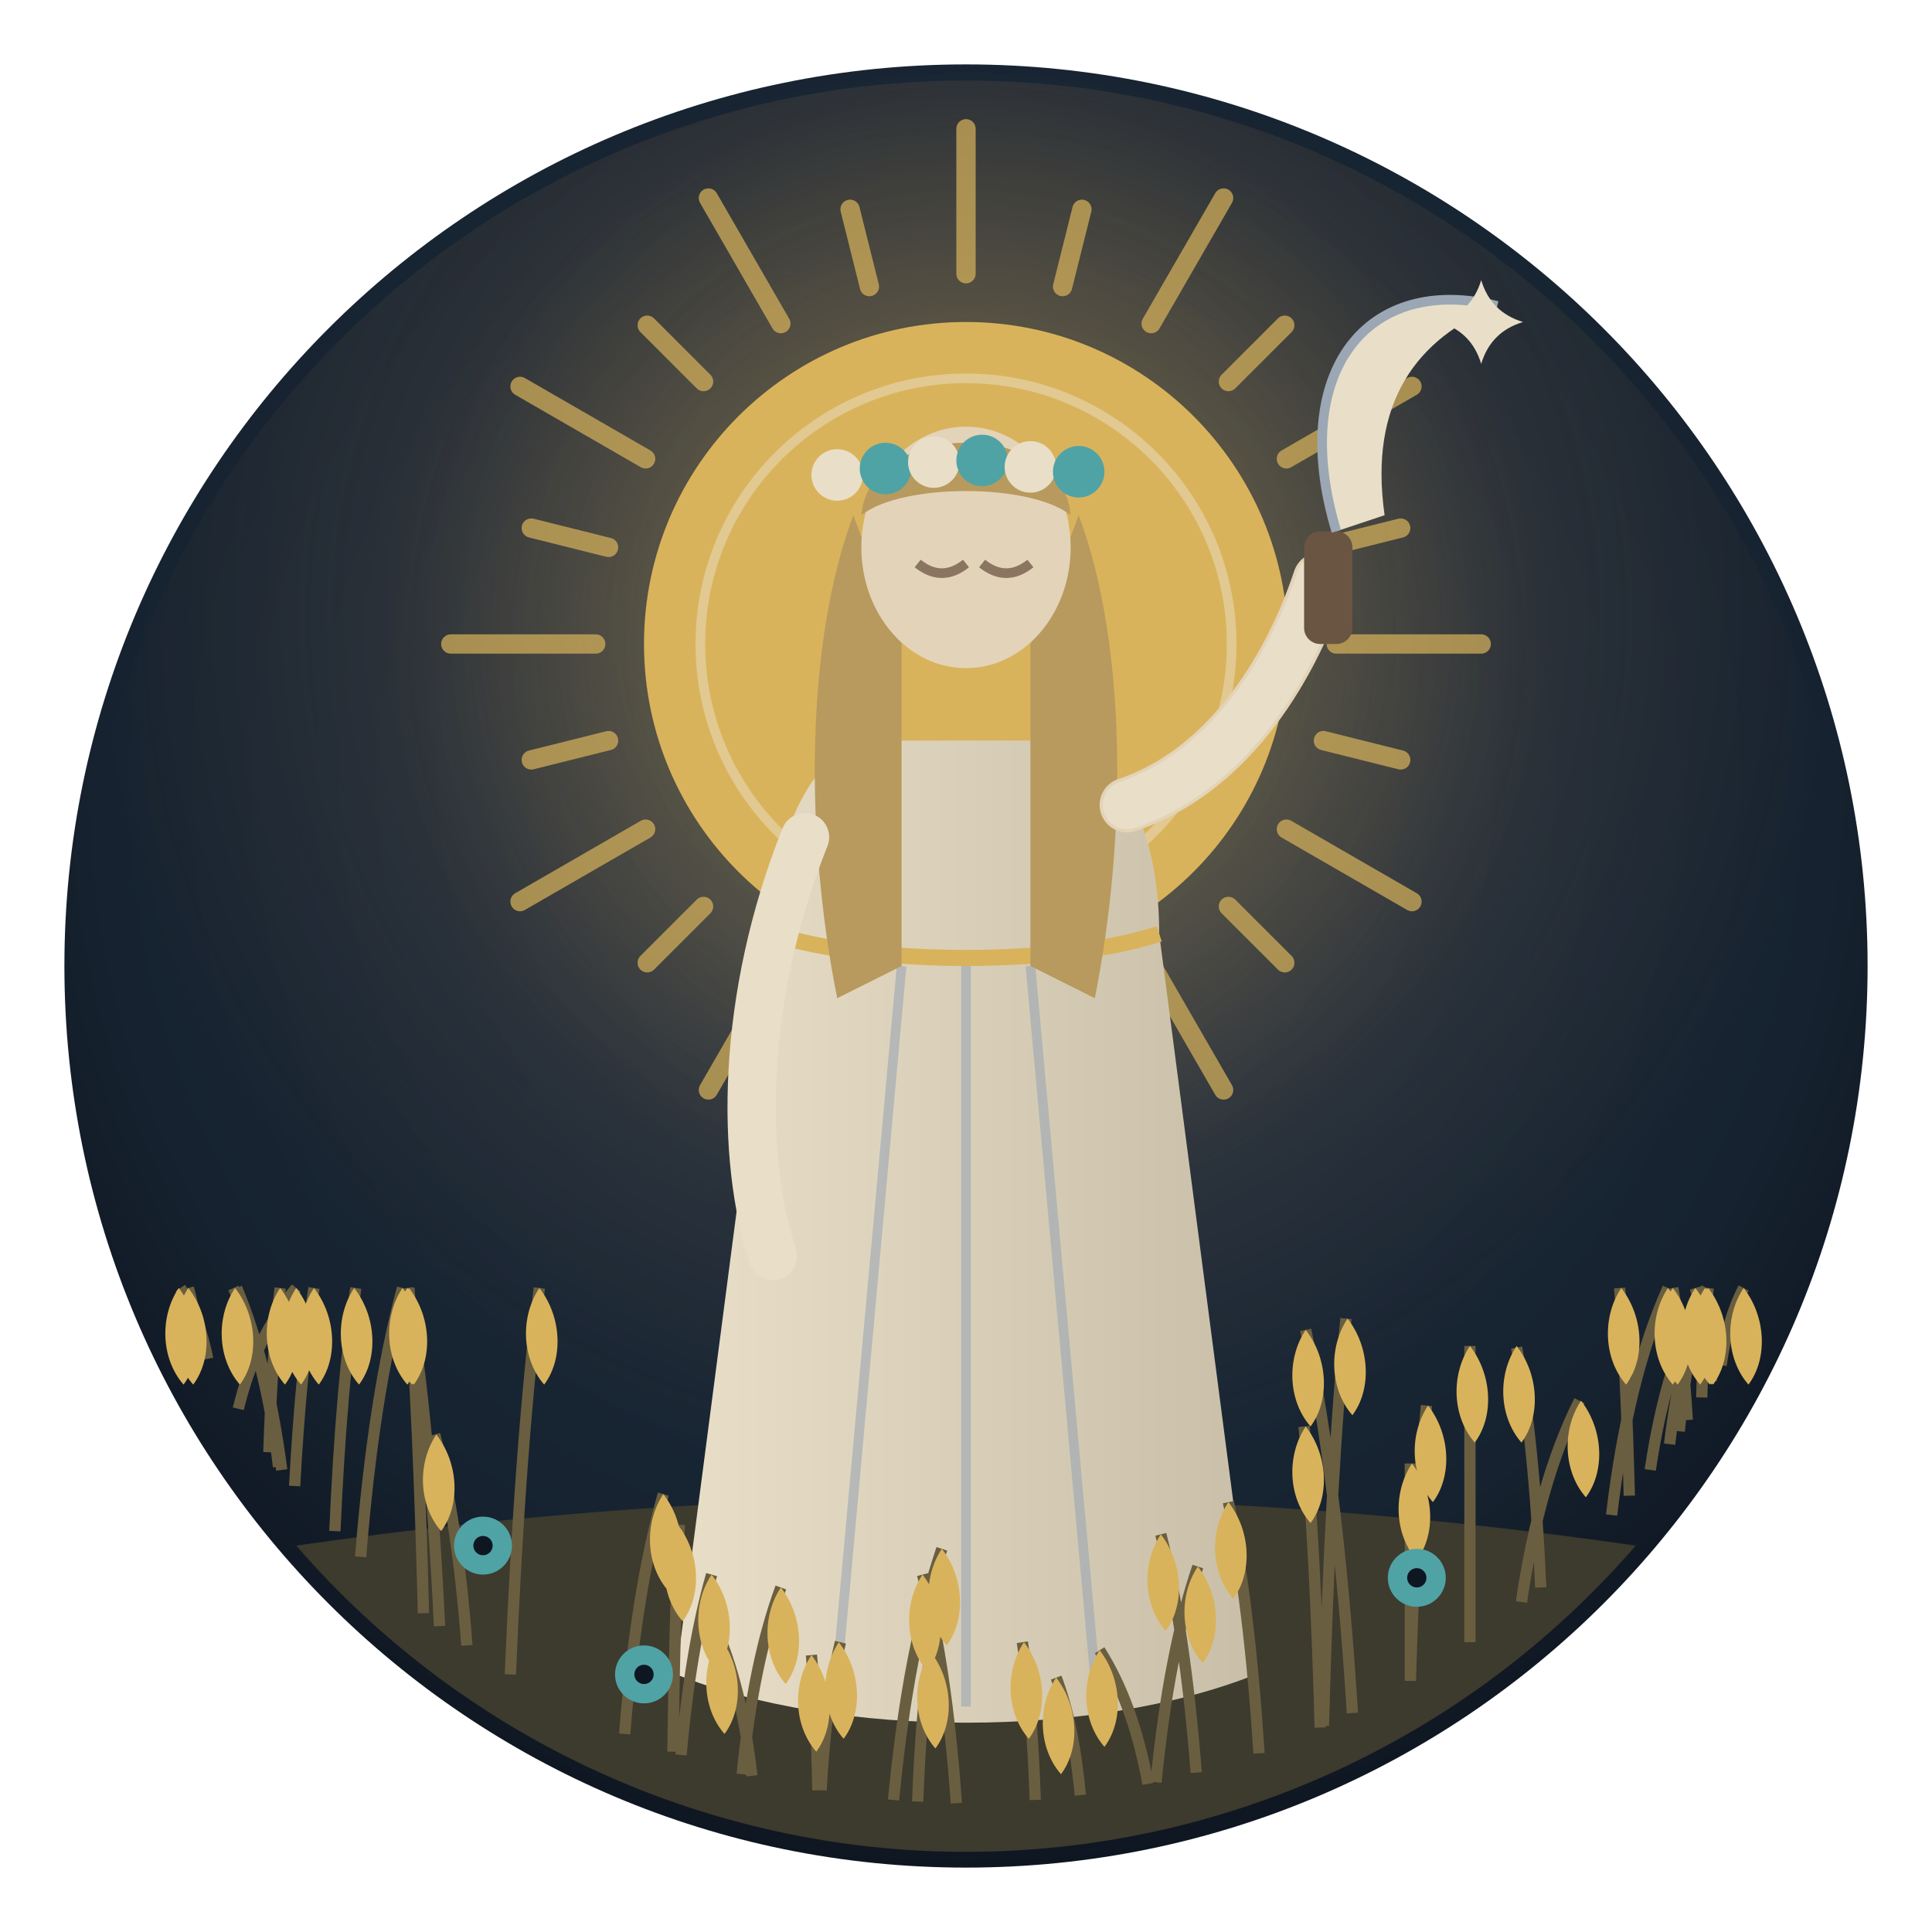
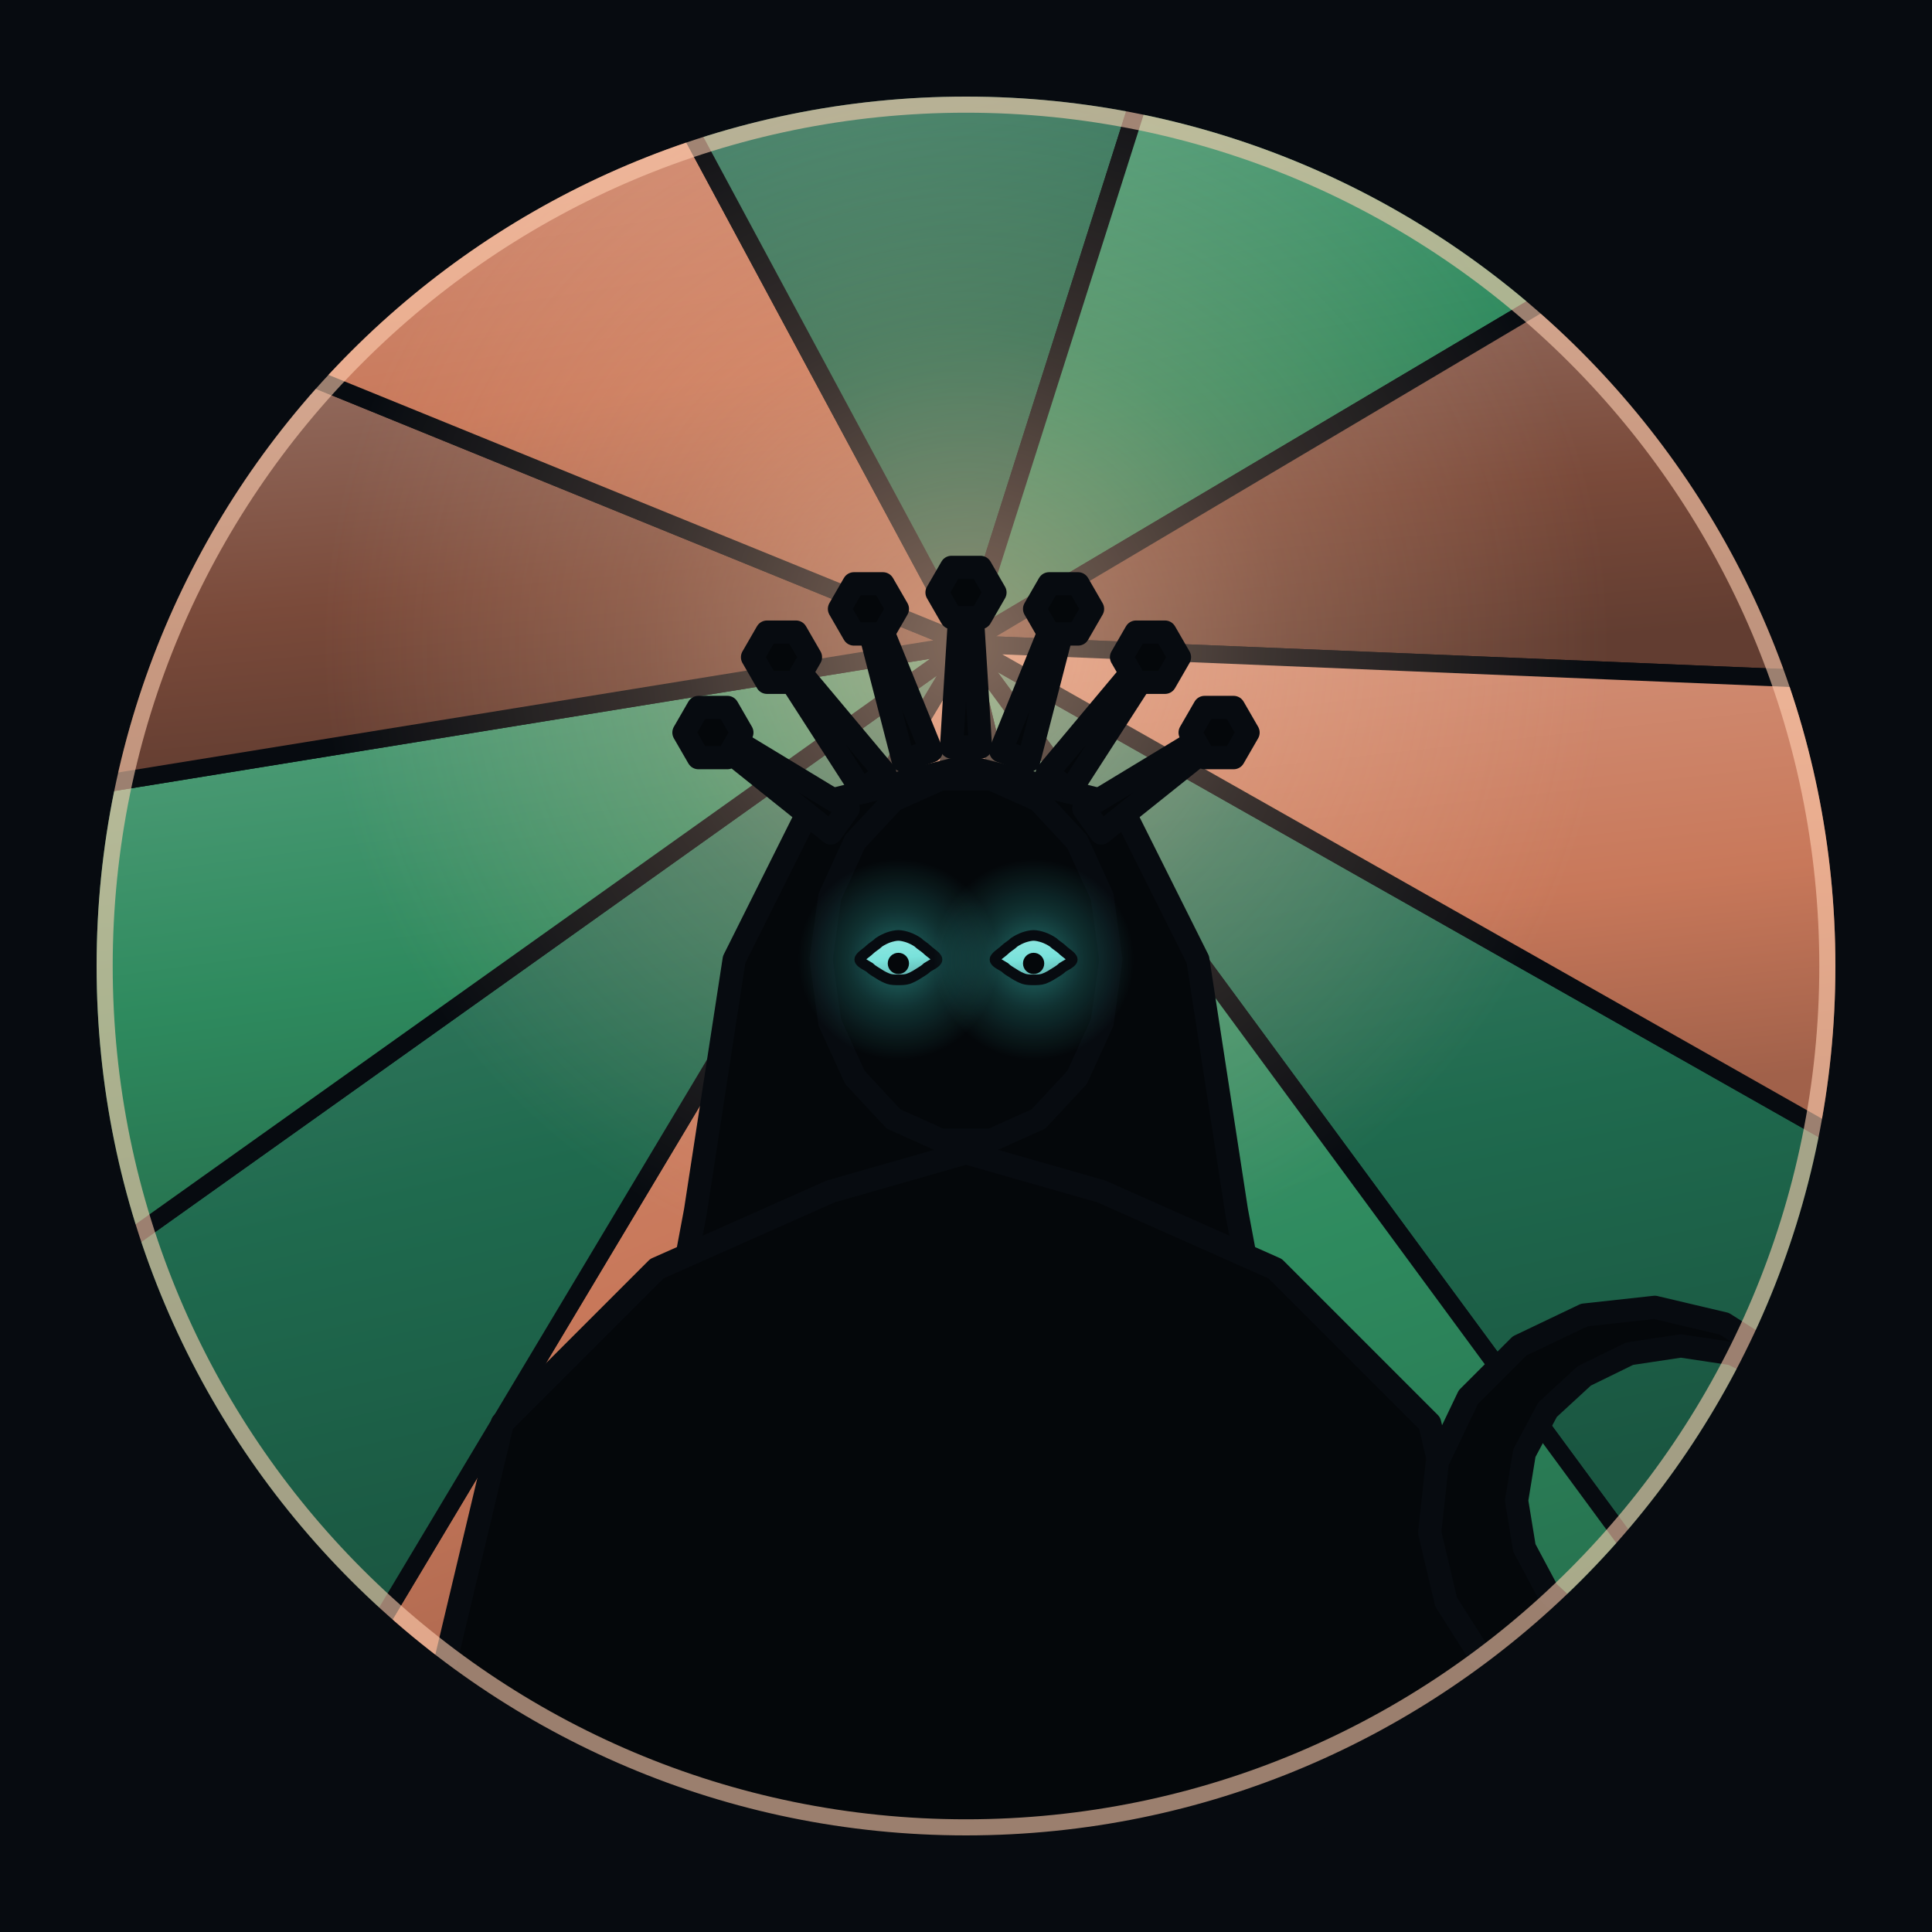
<svg xmlns="http://www.w3.org/2000/svg" viewBox="0 0 120 120">
  <defs>
-     <radialGradient id="po1" cx="0.5" cy="0.4" r="0.6">
-       <stop offset="0" stop-color="#1F3043" />
-       <stop offset="0.8" stop-color="#16222F" />
-       <stop offset="1" stop-color="#0E1621" />
+     <linearGradient id="g1" x1="0" y1="0" x2="0.2" y2="1">
+       <stop offset="0" stop-color="#4C8871" />
+       <stop offset="0.6" stop-color="#1F6A4E" />
+       <stop offset="1" stop-color="#1A5641" />
+     </linearGradient>
+     <linearGradient id="g2" x1="0" y1="0" x2="0.2" y2="1">
+       <stop offset="0" stop-color="#58A17E" />
+       <stop offset="0.6" stop-color="#2E8A5E" />
+       <stop offset="1" stop-color="#26704E" />
+     </linearGradient>
+     <linearGradient id="g3" x1="0" y1="0" x2="0.2" y2="1">
+       <stop offset="0" stop-color="#956E61" />
+       <stop offset="0.6" stop-color="#7A4A3A" />
+       <stop offset="1" stop-color="#623D31" />
+     </linearGradient>
+     <linearGradient id="g4" x1="0" y1="0" x2="0.2" y2="1">
+       <stop offset="0" stop-color="#D3937B" />
+       <stop offset="0.6" stop-color="#C8785A" />
+       <stop offset="1" stop-color="#A1614A" />
+     </linearGradient>
+     <radialGradient id="g5" cx="60" cy="40" r="40" gradientUnits="userSpaceOnUse">
+       <stop offset="0" stop-color="#FFC9A8" stop-opacity="0.5" />
+       <stop offset="0.5" stop-color="#FFC9A8" stop-opacity="0.2" />
+       <stop offset="1" stop-color="#FFC9A8" stop-opacity="0.00" />
    </radialGradient>
-     <radialGradient id="po2" cx="0.5" cy="0.3" r="0.5">
-       <stop offset="0" stop-color="#D9B35B" stop-opacity="0.3" />
-       <stop offset="0.6" stop-color="#E8A15A" stop-opacity="0.1" />
-       <stop offset="1" stop-color="#E8A15A" stop-opacity="0" />
+     <radialGradient id="g6" cx="173" cy="70" r="10.4" gradientUnits="userSpaceOnUse">
+       <stop offset="0" stop-color="#3FD6CC" stop-opacity="0.5" />
+       <stop offset="0.5" stop-color="#3FD6CC" stop-opacity="0.2" />
+       <stop offset="1" stop-color="#3FD6CC" stop-opacity="0.00" />
    </radialGradient>
-     <radialGradient id="po3" cx="0.5" cy="0.5" r="0.5">
-       <stop offset="0" stop-color="#D9B35B" stop-opacity="0.6" />
-       <stop offset="0.4" stop-color="#D9B35B" stop-opacity="0.2" />
-       <stop offset="1" stop-color="#D9B35B" stop-opacity="0" />
+     <linearGradient id="g7" x1="0" y1="0" x2="0.2" y2="1">
+       <stop offset="0" stop-color="#94E8E2" />
+       <stop offset="0.6" stop-color="#79E2DB" />
+       <stop offset="1" stop-color="#62B6B2" />
+     </linearGradient>
+     <radialGradient id="g8" cx="187" cy="70" r="10.4" gradientUnits="userSpaceOnUse">
+       <stop offset="0" stop-color="#3FD6CC" stop-opacity="0.5" />
+       <stop offset="0.5" stop-color="#3FD6CC" stop-opacity="0.2" />
+       <stop offset="1" stop-color="#3FD6CC" stop-opacity="0.00" />
    </radialGradient>
-     <linearGradient id="po4" x1="0" y1="0" x2="1" y2="0">
-       <stop offset="0" stop-color="#E9DFC8" />
-       <stop offset="1" stop-color="#C9BFA8" />
-     </linearGradient>
  </defs>
-   <circle cx="60" cy="60" r="56" fill="url(#po1)" />
-   <circle cx="60" cy="60" r="55" fill="url(#po2)" />
-   <circle cx="60" cy="40" r="36" fill="url(#po3)" />
-   <circle cx="60" cy="40" r="20" fill="#D9B35B" />
-   <path d="M83,40L92,40M82.2,46L87,47.2M79.9,51.5L87.7,56M76.3,56.3L79.8,59.8M71.5,59.9L76,67.7M66,62.2L67.2,67M60,63L60,72M54,62.2L52.8,67M48.5,59.9L44,67.7M43.7,56.3L40.2,59.8M40.1,51.5L32.3,56M37.8,46L33,47.2M37,40L28,40M37.8,34L33,32.8M40.1,28.5L32.3,24M43.7,23.7L40.2,20.2M48.5,20.1L44,12.3M54,17.8L52.8,13M60,17L60,8M66,17.8L67.2,13M71.5,20.1L76,12.3M76.3,23.7L79.8,20.2M79.9,28.5L87.7,24M82.2,34L87,32.8" stroke="#D9B35B" stroke-width="1.2" opacity="0.7" stroke-linecap="round" />
-   <circle cx="60" cy="40" r="16.5" fill="none" stroke="#E9DFC8" stroke-width="0.6" opacity="0.5" />
-   <path d="M18.4,96Q60,90 101.6,96A55,55 0 0 1 18.4,96Z" fill="#3D3A2E" />
-   <path d="M53,46C50,48 48,52 48,58L42,104C52,108 68,108 78,104L72,58C72,52 70,48 67,46Z" fill="url(#po4)" />
-   <path d="M56,60L52,104M60,60V106M64,60L68,104" stroke="#9BA7B4" stroke-width="0.6" opacity="0.6" fill="none" />
-   <path d="M48,58C54,60 66,60 72,58" stroke="#D9B35B" stroke-width="1" fill="none" />
-   <path d="M53,32C50,40 50,52 52,62L56,60L56,40ZM67,32C70,40 70,52 68,62L64,60L64,40Z" fill="#B89A5E" />
-   <ellipse cx="60" cy="34" rx="6.5" ry="7.5" fill="#E3D3B8" />
-   <path d="M53.5,32C54,26 66,26 66.5,32C64,30 56,30 53.5,32Z" fill="#B89A5E" />
-   <circle cx="52" cy="29.5" r="1.6" fill="#E9DFC8" />
-   <circle cx="55" cy="29.1" r="1.6" fill="#4FA3A5" />
-   <circle cx="58" cy="28.7" r="1.6" fill="#E9DFC8" />
-   <circle cx="61" cy="28.6" r="1.6" fill="#4FA3A5" />
-   <circle cx="64" cy="29" r="1.6" fill="#E9DFC8" />
-   <circle cx="67" cy="29.3" r="1.6" fill="#4FA3A5" />
-   <path d="M57,35c1,0.8 2,0.8 3,0M61,35c1,0.8 2,0.8 3,0" stroke="#8A7660" stroke-width="0.6" fill="none" />
-   <path d="M70,50C76,48 80,42 82,36" stroke="#E3D3B8" stroke-width="3.4" fill="none" stroke-linecap="round" />
-   <path d="M70,50C76,48 80,42 82,36" stroke="#E9DFC8" stroke-width="3" fill="none" stroke-linecap="round" />
-   <rect x="81" y="33" width="3" height="7" fill="#6A5442" rx="1" />
-   <path d="M83,33C80,23 85,17 93,19C88,21 85,25 86,32Z" fill="#E9DFC8" />
-   <path d="M83,33C80,23 85,17 93,19" stroke="#9BA7B4" stroke-width="0.6" fill="none" />
-   <path d="M92,17.4Q92.6,19.4 94.6,20Q92.6,20.6 92,22.6Q91.4,20.6 89.4,20Q91.4,19.4 92,17.4Z" fill="#E9DFC8" />
-   <path d="M50,52C46,62 46,72 48,78" stroke="#E9DFC8" stroke-width="3" fill="none" stroke-linecap="round" />
-   <path d="M71.8,110.7q0.8,-8.1 2.6,-13.4M102.5,91.3q1,-6.8 3.5,-11.3M14.8,87.5q1.1,-4.5 3.6,-7.5M74.3,110.1q-0.7,-8.9 -2.2,-14.8M57,111.9q0.2,-5.6 0.8,-9.3M67.1,111.5q-0.4,-4.4 -1.5,-7.3M38.8,107.7q0.7,-8.9 2.4,-14.9M27.3,101q-0.6,-12.6 -2,-21M71.3,110.8q-0.9,-5 -3,-8.3M95.7,98.6q-0.4,-9 -1.5,-14.9M106.3,85.8q-0.3,-3.5 -1,-5.8M104.3,88.9q0.5,-5.3 1.7,-8.9M31.7,104q0.6,-14.4 1.8,-24M104.8,88.2q-0.3,-4.9 -0.9,-8.2M46.7,110.3q-0.6,-5.2 -2,-8.6M18.3,92.3q0.4,-7.4 1.2,-12.3M12.3,83.4q-0.2,-2 -0.6,-3.4M41.8,108.8q0.1,-8.4 0.4,-14.1M42.3,109q0.6,-6.7 1.9,-11.2M17.5,91.3q-0.9,-6.8 -2.8,-11.3M84,106.4q-0.9,-14.3 -2.9,-23.8M87.6,104.4q0.3,-10.3 1,-17.1M12.9,84.4q-0.5,-2.6 -1.7,-4.4M103.7,89.7q0.7,-5.8 2.3,-9.7M101.2,92.9q-0.2,-7.7 -0.6,-12.9M46.1,110.2q0.7,-7 2.4,-11.6M22.4,96.7q0.8,-10 2.6,-16.7M94.5,99.5q1.1,-7.5 3.6,-12.5M20.8,95.1q0.4,-9.1 1.3,-15.1M100.1,94.1q1,-8.5 3.5,-14.1M64.3,111.8q-0.2,-5.9 -0.8,-9.8M29,102.2q-0.6,-7.9 -2,-13.1M78.2,108.9q-0.6,-9.3 -1.9,-15.6M16.7,90.2q0.2,-6.1 0.7,-10.2M51,111.2q0.3,-5.5 1.2,-9.2M91.3,102q0,-11 0,-18.4M17.3,91.1q-0.8,-6.7 -2.8,-11.1M59.4,112q-0.6,-8.5 -2.1,-14.2M82.2,107.2q0.4,-15.2 1.4,-25.3M87.6,104.4q0,-8.1 0,-13.5M26.3,100.2q-0.3,-12.1 -0.9,-20.2M55.5,111.8q0.9,-9.4 3,-15.6M105.7,86.8q0.1,-4.1 0.4,-6.8M82,107.3q-0.3,-11.2 -1,-18.7M50.8,111.2q-0.1,-5.1 -0.4,-8.4M106.9,84.8q0.4,-2.9 1.4,-4.8" stroke="#6A5E40" stroke-width="0.7" fill="none" />
-   <path d="M74.4,97.3c-1.2,1.8 -1.1,4.4 0.3,6c1.2,-1.6 1.1,-4.2 -0.3,-6ZM105.9,80c-1.2,1.8 -1.1,4.4 0.3,6c1.2,-1.6 1.1,-4.2 -0.3,-6ZM18.4,80c-1.2,1.8 -1.1,4.4 0.3,6c1.2,-1.6 1.1,-4.2 -0.3,-6ZM72.1,95.3c-1.2,1.8 -1.1,4.4 0.3,6c1.2,-1.6 1.1,-4.2 -0.3,-6ZM57.8,102.6c-1.2,1.8 -1.1,4.4 0.3,6c1.2,-1.6 1.1,-4.2 -0.3,-6ZM65.6,104.2c-1.2,1.8 -1.1,4.4 0.3,6c1.2,-1.6 1.1,-4.2 -0.3,-6ZM41.2,92.8c-1.2,1.8 -1.1,4.4 0.3,6c1.2,-1.6 1.1,-4.2 -0.3,-6ZM25.3,80c-1.2,1.8 -1.1,4.4 0.3,6c1.2,-1.6 1.1,-4.2 -0.3,-6ZM68.3,102.5c-1.2,1.8 -1.1,4.4 0.3,6c1.2,-1.6 1.1,-4.2 -0.3,-6ZM94.2,83.6c-1.2,1.8 -1.1,4.4 0.3,6c1.2,-1.6 1.1,-4.2 -0.3,-6ZM105.3,80c-1.2,1.8 -1.1,4.4 0.3,6c1.2,-1.6 1.1,-4.2 -0.3,-6ZM106,80c-1.2,1.8 -1.1,4.4 0.3,6c1.2,-1.6 1.1,-4.2 -0.3,-6ZM33.5,80c-1.2,1.8 -1.1,4.4 0.3,6c1.2,-1.6 1.1,-4.2 -0.3,-6ZM103.9,80c-1.2,1.8 -1.1,4.4 0.3,6c1.2,-1.6 1.1,-4.2 -0.3,-6ZM44.7,101.7c-1.2,1.8 -1.1,4.4 0.3,6c1.2,-1.6 1.1,-4.2 -0.3,-6ZM19.5,80c-1.2,1.8 -1.1,4.4 0.3,6c1.2,-1.6 1.1,-4.2 -0.3,-6ZM11.7,80c-1.2,1.8 -1.1,4.4 0.3,6c1.2,-1.6 1.1,-4.2 -0.3,-6ZM42.1,94.7c-1.2,1.8 -1.1,4.4 0.3,6c1.2,-1.6 1.1,-4.2 -0.3,-6ZM44.2,97.8c-1.2,1.8 -1.1,4.4 0.3,6c1.2,-1.6 1.1,-4.2 -0.3,-6ZM14.6,80c-1.2,1.8 -1.1,4.4 0.3,6c1.2,-1.6 1.1,-4.2 -0.3,-6ZM81.1,82.6c-1.2,1.8 -1.1,4.4 0.3,6c1.2,-1.6 1.1,-4.2 -0.3,-6ZM88.7,87.3c-1.2,1.8 -1.1,4.4 0.3,6c1.2,-1.6 1.1,-4.2 -0.3,-6ZM11.1,80c-1.2,1.8 -1.1,4.4 0.3,6c1.2,-1.6 1.1,-4.2 -0.3,-6ZM106,80c-1.2,1.8 -1.1,4.4 0.3,6c1.2,-1.6 1.1,-4.2 -0.3,-6ZM100.7,80c-1.2,1.8 -1.1,4.4 0.3,6c1.2,-1.6 1.1,-4.2 -0.3,-6ZM48.5,98.6c-1.2,1.8 -1.1,4.4 0.3,6c1.2,-1.6 1.1,-4.2 -0.3,-6ZM25,80c-1.2,1.8 -1.1,4.4 0.3,6c1.2,-1.6 1.1,-4.2 -0.3,-6ZM98.2,87c-1.2,1.8 -1.1,4.4 0.3,6c1.2,-1.6 1.1,-4.2 -0.3,-6ZM22,80c-1.2,1.8 -1.1,4.4 0.3,6c1.2,-1.6 1.1,-4.2 -0.3,-6ZM103.6,80c-1.2,1.8 -1.1,4.4 0.3,6c1.2,-1.6 1.1,-4.2 -0.3,-6ZM63.6,102c-1.2,1.8 -1.1,4.4 0.3,6c1.2,-1.6 1.1,-4.2 -0.3,-6ZM27.1,89.1c-1.2,1.8 -1.1,4.4 0.3,6c1.2,-1.6 1.1,-4.2 -0.3,-6ZM76.3,93.3c-1.2,1.8 -1.1,4.4 0.3,6c1.2,-1.6 1.1,-4.2 -0.3,-6ZM17.4,80c-1.2,1.8 -1.1,4.4 0.3,6c1.2,-1.6 1.1,-4.2 -0.3,-6ZM52.1,102c-1.2,1.8 -1.1,4.4 0.3,6c1.2,-1.6 1.1,-4.2 -0.3,-6ZM91.3,83.6c-1.2,1.8 -1.1,4.4 0.3,6c1.2,-1.6 1.1,-4.2 -0.3,-6ZM14.6,80c-1.2,1.8 -1.1,4.4 0.3,6c1.2,-1.6 1.1,-4.2 -0.3,-6ZM57.3,97.8c-1.2,1.8 -1.1,4.4 0.3,6c1.2,-1.6 1.1,-4.2 -0.3,-6ZM83.7,81.9c-1.2,1.8 -1.1,4.4 0.3,6c1.2,-1.6 1.1,-4.2 -0.3,-6ZM87.7,90.9c-1.2,1.8 -1.1,4.4 0.3,6c1.2,-1.6 1.1,-4.2 -0.3,-6ZM25.4,80c-1.2,1.8 -1.1,4.4 0.3,6c1.2,-1.6 1.1,-4.2 -0.3,-6ZM58.5,96.2c-1.2,1.8 -1.1,4.4 0.3,6c1.2,-1.6 1.1,-4.2 -0.3,-6ZM106.1,80c-1.2,1.8 -1.1,4.4 0.3,6c1.2,-1.6 1.1,-4.2 -0.3,-6ZM81.1,88.6c-1.2,1.8 -1.1,4.4 0.3,6c1.2,-1.6 1.1,-4.2 -0.3,-6ZM50.4,102.8c-1.2,1.8 -1.1,4.4 0.3,6c1.2,-1.6 1.1,-4.2 -0.3,-6ZM108.3,80c-1.2,1.8 -1.1,4.4 0.3,6c1.2,-1.6 1.1,-4.2 -0.3,-6Z" fill="#D9B35B" />
-   <circle cx="30" cy="96" r="1.8" fill="#4FA3A5" />
-   <circle cx="30" cy="96" r="0.6" fill="#0E1621" />
-   <circle cx="88" cy="98" r="1.8" fill="#4FA3A5" />
-   <circle cx="88" cy="98" r="0.6" fill="#0E1621" />
-   <circle cx="40" cy="104" r="1.8" fill="#4FA3A5" />
-   <circle cx="40" cy="104" r="0.6" fill="#0E1621" />
+   <circle cx="60" cy="60" r="57" fill="#070B10" />
+   <path d="M60,40 114.9,71.1 113,78.2 110.1,85 106.4,91.3 102,97.1Z" fill="url(#g1)" stroke="#070B10" stroke-width="1.1" />
+   <path d="M60,40 102,97.1 96.8,102.2 90.9,106.7 84.6,110.3 77.8,113.1Z" fill="url(#g2)" stroke="#070B10" stroke-width="1.1" />
+   <path d="M60,40 77.8,113.1 70.7,115 63.5,115.9 56.1,115.9 48.9,114.9Z" fill="url(#g3)" stroke="#070B10" stroke-width="1.1" />
+   <path d="M60,40 48.9,114.9 41.8,113 35,110.1 28.7,106.4 22.9,102Z" fill="url(#g4)" stroke="#070B10" stroke-width="1.1" />
+   <path d="M60,40 22.9,102 17.8,96.8 13.3,90.9 9.7,84.6 6.9,77.8Z" fill="url(#g1)" stroke="#070B10" stroke-width="1.1" />
+   <path d="M60,40 6.9,77.8 5,70.7 4.1,63.5 4.1,56.1 5.1,48.9Z" fill="url(#g2)" stroke="#070B10" stroke-width="1.1" />
+   <path d="M60,40 5.1,48.9 7,41.8 9.9,35 13.6,28.7 18,22.9Z" fill="url(#g3)" stroke="#070B10" stroke-width="1.1" />
+   <path d="M60,40 18,22.9 23.2,17.8 29.1,13.3 35.4,9.7 42.2,6.9Z" fill="url(#g4)" stroke="#070B10" stroke-width="1.1" />
+   <path d="M60,40 42.2,6.9 49.3,5 56.5,4.1 63.9,4.1 71.1,5.1Z" fill="url(#g1)" stroke="#070B10" stroke-width="1.1" />
+   <path d="M60,40 71.1,5.1 78.2,7 85,9.9 91.3,13.6 97.1,18Z" fill="url(#g2)" stroke="#070B10" stroke-width="1.1" />
+   <path d="M60,40 97.1,18 102.2,23.2 106.7,29.1 110.3,35.4 113.1,42.2Z" fill="url(#g3)" stroke="#070B10" stroke-width="1.1" />
+   <path d="M60,40 113.1,42.2 115,49.3 115.9,56.5 115.9,63.9 114.9,71.1Z" fill="url(#g4)" stroke="#070B10" stroke-width="1.1" />
+   <circle cx="60" cy="40" r="40" fill="url(#g5)" />
+   <g transform="translate(60 68) scale(0.6) translate(-180 -84)">
+     <path d="M180,50 164,54 156,70 152,96 146,128 180,128 214,128 208,96 204,70 196,54Z" fill="#04070A" stroke="#070B10" stroke-width="2.4" stroke-linejoin="round" />
+     <path d="M180,90 166,94 148,102 132,118 122,160 112,210 180,210 248,210 238,160 228,118 212,102 194,94Z" fill="#04070A" stroke="#070B10" stroke-width="2.4" stroke-linejoin="round" />
+     <path d="M167.8,54.4 154.1,46.1 153.5,46.9 166,56.9Z" fill="#04070A" stroke="#070B10" stroke-width="2.4" stroke-linejoin="round" />
+     <path d="M156.8,46.5 155.3,49.1 152.3,49.1 150.8,46.5 152.3,43.9 155.3,43.9Z" fill="#04070A" stroke="#070B10" stroke-width="2.4" stroke-linejoin="round" />
+     <path d="M171.6,50.7 161.3,38.4 160.5,39 169.2,52.5Z" fill="#04070A" stroke="#070B10" stroke-width="2.4" stroke-linejoin="round" />
+     <path d="M163.9,38.7 162.4,41.3 159.4,41.3 157.9,38.7 159.4,36.1 162.4,36.1Z" fill="#04070A" stroke="#070B10" stroke-width="2.4" stroke-linejoin="round" />
+     <path d="M176.4,48.4 170.4,33.6 169.5,33.9 173.5,49.4Z" fill="#04070A" stroke="#070B10" stroke-width="2.4" stroke-linejoin="round" />
+     <path d="M172.9,33.7 171.4,36.3 168.4,36.3 166.9,33.7 168.4,31.1 171.4,31.1Z" fill="#04070A" stroke="#070B10" stroke-width="2.4" stroke-linejoin="round" />
+     <path d="M181.5,48 180.5,32 179.5,32 178.5,48Z" fill="#04070A" stroke="#070B10" stroke-width="2.4" stroke-linejoin="round" />
+     <path d="M183,32 181.5,34.6 178.5,34.6 177,32 178.5,29.4 181.5,29.4Z" fill="#04070A" stroke="#070B10" stroke-width="2.4" stroke-linejoin="round" />
+     <path d="M186.5,49.4 190.5,33.9 189.6,33.6 183.6,48.4Z" fill="#04070A" stroke="#070B10" stroke-width="2.4" stroke-linejoin="round" />
+     <path d="M193.1,33.7 191.6,36.3 188.6,36.3 187.1,33.7 188.6,31.1 191.6,31.1Z" fill="#04070A" stroke="#070B10" stroke-width="2.4" stroke-linejoin="round" />
+     <path d="M190.8,52.5 199.5,39 198.7,38.4 188.4,50.7Z" fill="#04070A" stroke="#070B10" stroke-width="2.4" stroke-linejoin="round" />
+     <path d="M202.1,38.7 200.6,41.3 197.6,41.3 196.1,38.7 197.6,36.1 200.6,36.1Z" fill="#04070A" stroke="#070B10" stroke-width="2.4" stroke-linejoin="round" />
+     <path d="M194,56.9 206.5,46.9 205.9,46.1 192.2,54.4Z" fill="#04070A" stroke="#070B10" stroke-width="2.4" stroke-linejoin="round" />
+     <path d="M209.2,46.5 207.7,49.1 204.7,49.1 203.2,46.5 204.7,43.9 207.7,43.9Z" fill="#04070A" stroke="#070B10" stroke-width="2.4" stroke-linejoin="round" />
+     <path d="M195,70 194.1,76.5 191.5,82.2 187.5,86.5 182.6,88.7 177.4,88.7 172.5,86.5 168.5,82.2 165.9,76.5 165,70 165.9,63.5 168.5,57.8 172.5,53.5 177.4,51.3 182.6,51.3 187.5,53.5 191.5,57.8 194.1,63.5Z" fill="#04070A" stroke="#070B10" stroke-width="2.4" stroke-linejoin="round" />
+     <path d="M238.2,150.8 246.6,168.6 249.4,167.4 241.8,149.2Z" fill="#04070A" stroke="#070B10" stroke-width="2.4" stroke-linejoin="round" />
+     <path d="M246.6,149.7 239.5,147.4 233.7,142.8 229.7,136.5 228,129.3 228.8,122 232,115.3 237.3,110 244,106.8 251.3,106 258.5,107.7 264.8,111.7 269.4,117.5 271.7,124.6 270.2,121.1 267.8,116.6 264,113.1 259.3,110.8 254,110 248.7,110.8 244,113.1 240.2,116.6 237.8,121.1 237,126 237.8,130.9 240.2,135.4 244,138.9 248.7,141.2Z" fill="#04070A" stroke="#070B10" stroke-width="2.4" stroke-linejoin="round" />
+     <circle cx="173" cy="70" r="10.4" fill="url(#g6)" />
+     <path d="M169,70C169,69.7 169.7,69.3 170,69C170.3,68.7 170.7,68.5 171,68.2C171.3,68 171.7,67.8 172,67.7C172.3,67.6 172.7,67.5 173,67.5C173.3,67.5 173.7,67.6 174,67.7C174.3,67.8 174.7,68 175,68.2C175.3,68.5 175.7,68.7 176,69C176.3,69.3 177,69.7 177,70C177,70.3 176.3,70.6 176,70.8C175.7,71.1 175.3,71.3 175,71.5C174.7,71.7 174.3,71.9 174,72C173.7,72.1 173.3,72.1 173,72.1C172.7,72.1 172.3,72.1 172,72C171.7,71.9 171.3,71.7 171,71.5C170.7,71.3 170.3,71.1 170,70.8C169.7,70.6 169,70.3 169,70Z" fill="url(#g7)" stroke="#070B10" stroke-width="1.1" />
+     <circle cx="173" cy="70.4" r="1.1" fill="#04070A" />
+     <circle cx="187" cy="70" r="10.4" fill="url(#g8)" />
+     <path d="M183,70C183,69.7 183.7,69.3 184,69C184.3,68.7 184.7,68.5 185,68.2C185.3,68 185.7,67.8 186,67.7C186.3,67.6 186.7,67.5 187,67.5C187.3,67.5 187.7,67.6 188,67.7C188.3,67.8 188.7,68 189,68.2C189.3,68.5 189.7,68.7 190,69C190.3,69.3 191,69.7 191,70C191,70.3 190.3,70.6 190,70.8C189.7,71.1 189.3,71.3 189,71.5C188.7,71.7 188.3,71.9 188,72C187.7,72.1 187.3,72.1 187,72.1C186.7,72.1 186.3,72.1 186,72C185.7,71.9 185.3,71.7 185,71.5C184.7,71.3 184.3,71.1 184,70.8C183.7,70.6 183,70.3 183,70Z" fill="url(#g7)" stroke="#070B10" stroke-width="1.1" />
+     <circle cx="187" cy="70.4" r="1.1" fill="#04070A" />
+   </g>
+   <path d="M-1,-1 121,-1 121,121 -1,121ZM116,60 115.5,67.3 114.1,74.5 111.7,81.4 108.5,88 104.4,94.1 99.6,99.6 94.1,104.4 88,108.5 81.4,111.7 74.5,114.1 67.3,115.5 60,116 52.7,115.5 45.5,114.1 38.6,111.7 32,108.5 25.9,104.4 20.4,99.6 15.6,94.1 11.5,88 8.3,81.4 5.9,74.5 4.5,67.3 4,60 4.5,52.7 5.9,45.5 8.3,38.6 11.5,32 15.6,25.9 20.4,20.4 25.9,15.6 32,11.5 38.6,8.3 45.5,5.9 52.7,4.5 60,4 67.3,4.5 74.5,5.9 81.4,8.3 88,11.5 94.1,15.6 99.6,20.4 104.4,25.9 108.5,32 111.7,38.6 114.1,45.5 115.5,52.7Z" fill="#070B10" fill-rule="evenodd" />
+   <circle cx="60" cy="60" r="56" fill="none" stroke="#070B10" stroke-width="4" />
+   <circle cx="60" cy="60" r="53.5" fill="none" stroke="#FFCEB1" stroke-width="1" stroke-opacity="0.6" />
</svg>
